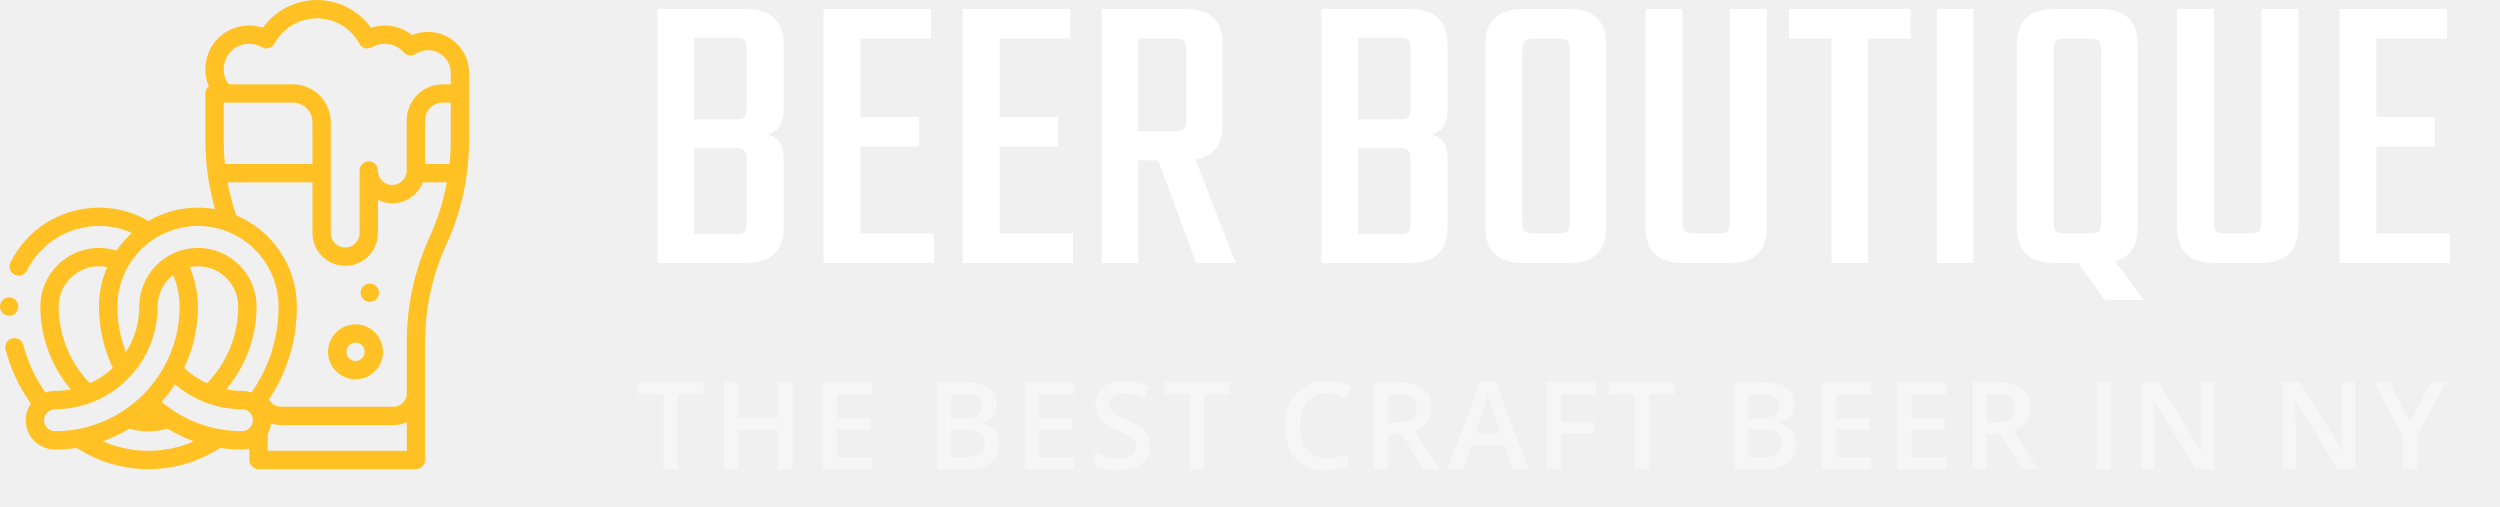
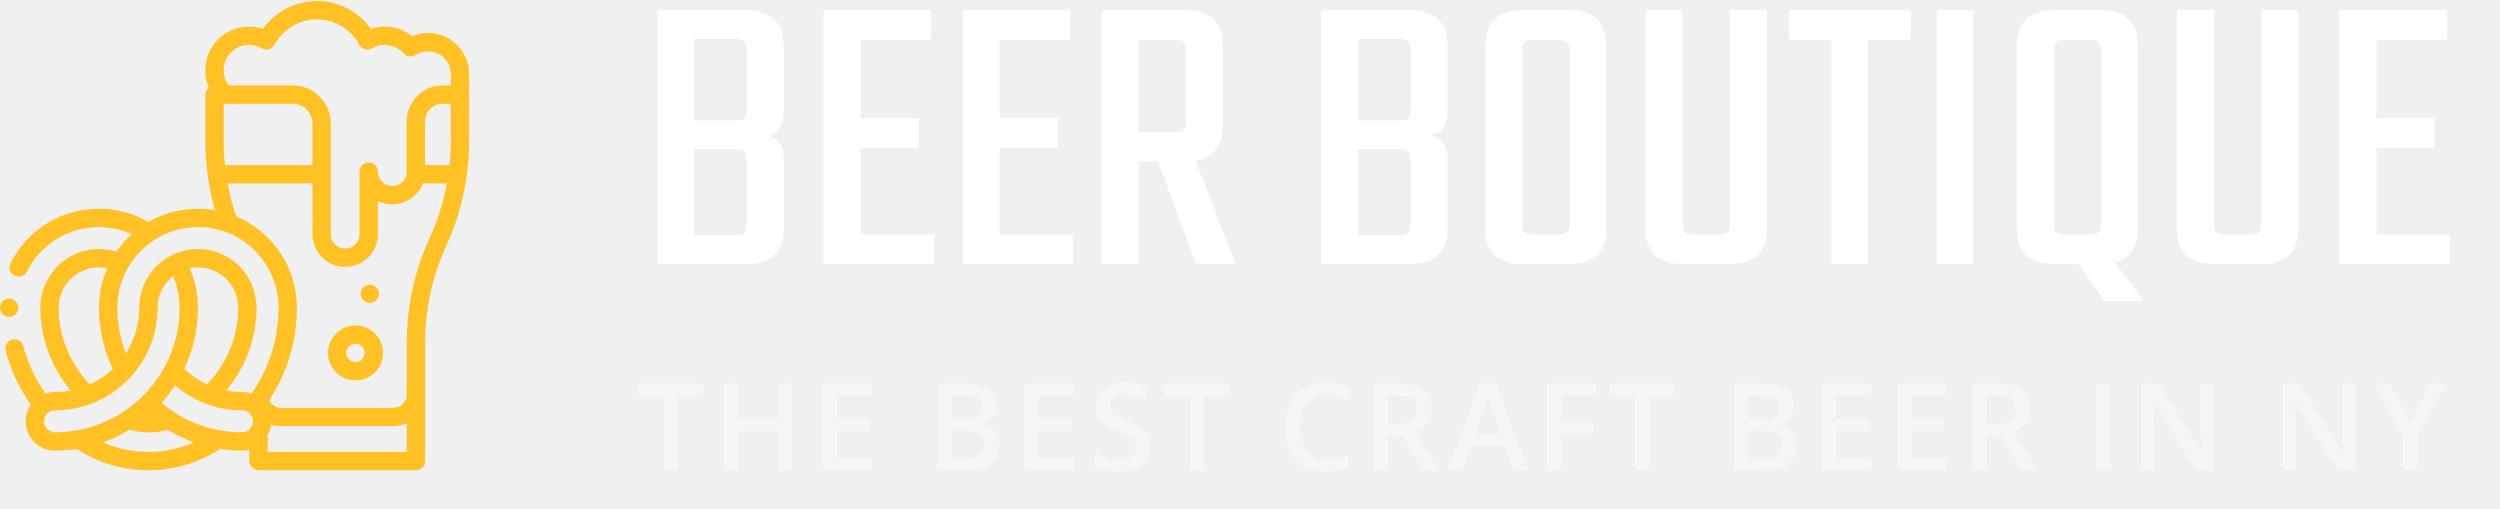
- <svg xmlns="http://www.w3.org/2000/svg" width="153" height="31" viewBox="0 0 1540 312" fill="none">
+ <svg xmlns="http://www.w3.org/2000/svg" width="172" height="35" viewBox="0 0 1540 312" fill="none">
  <path d="M460 66.25V30.5C460 27.5 459.5 25.583 458.5 24.75C457.5 23.75 455.5 23.25 452.5 23.25H427.5V73.5H452.5C455.5 73.5 457.5 73.083 458.5 72.25C459.5 71.25 460 69.25 460 66.25ZM460 137V98.5C460 95.5 459.5 93.583 458.5 92.75C457.5 91.75 455.5 91.25 452.5 91.25H427.5V144.25H452.5C455.5 144.25 457.5 143.833 458.5 143C459.5 142 460 140 460 137ZM405 5.5H459.25C474.917 5.5 482.75 12.833 482.75 27.5V67.25C482.75 76.083 479.417 81.25 472.75 82.75C479.417 84.417 482.75 89.25 482.75 97.25V140C482.75 154.667 474.917 162 459.25 162H405V5.5ZM530.045 143.75H575.295V162H507.295V5.5H573.545V23.75H530.045V72H566.045V90.25H530.045V143.75ZM615.738 143.75H660.988V162H592.988V5.5H659.238V23.75H615.738V72H651.738V90.25H615.738V143.75ZM701.182 98.75V162H678.682V5.5H729.932C745.432 5.5 753.182 12.833 753.182 27.5V76.5C753.182 89.167 747.598 96.417 736.432 98.25L761.182 162H736.932L713.432 98.75H701.182ZM701.182 23.75V80.75H723.182C726.182 80.75 728.182 80.333 729.182 79.5C730.182 78.5 730.682 76.5 730.682 73.5V31C730.682 28 730.182 26.083 729.182 25.25C728.182 24.25 726.182 23.75 723.182 23.75H701.182ZM868.936 66.25V30.5C868.936 27.5 868.436 25.583 867.436 24.75C866.436 23.75 864.436 23.25 861.436 23.25H836.436V73.5H861.436C864.436 73.5 866.436 73.083 867.436 72.25C868.436 71.25 868.936 69.25 868.936 66.25ZM868.936 137V98.5C868.936 95.5 868.436 93.583 867.436 92.75C866.436 91.75 864.436 91.25 861.436 91.25H836.436V144.25H861.436C864.436 144.25 866.436 143.833 867.436 143C868.436 142 868.936 140 868.936 137ZM813.936 5.5H868.186C883.852 5.5 891.686 12.833 891.686 27.5V67.25C891.686 76.083 888.352 81.25 881.686 82.75C888.352 84.417 891.686 89.25 891.686 97.25V140C891.686 154.667 883.852 162 868.186 162H813.936V5.5ZM938.48 5.5H966.23C981.73 5.5 989.48 12.833 989.48 27.5V140C989.48 154.667 981.73 162 966.23 162H938.48C922.814 162 914.98 154.667 914.98 140V27.5C914.98 12.833 922.814 5.5 938.48 5.5ZM966.98 136.5V31C966.98 28 966.48 26.083 965.48 25.25C964.48 24.25 962.48 23.75 959.48 23.75H944.98C941.98 23.75 939.98 24.25 938.98 25.25C938.147 26.083 937.73 28 937.73 31V136.5C937.73 139.5 938.147 141.5 938.98 142.5C939.98 143.333 941.98 143.75 944.98 143.75H959.48C962.48 143.75 964.48 143.333 965.48 142.5C966.48 141.5 966.98 139.5 966.98 136.5ZM1065.62 5.5H1088.38V140C1088.38 154.667 1080.54 162 1064.88 162H1037.13C1021.46 162 1013.63 154.667 1013.63 140V5.5H1036.38V136.5C1036.38 139.5 1036.88 141.5 1037.88 142.5C1038.88 143.333 1040.88 143.75 1043.88 143.75H1058.13C1061.29 143.75 1063.29 143.333 1064.13 142.5C1065.13 141.5 1065.62 139.5 1065.62 136.5V5.5ZM1176.99 5.5V23.75H1150.74V162H1128.24V23.75H1101.99V5.5H1176.99ZM1193.13 5.5H1215.63V162H1193.13V5.5ZM1265.87 162C1250.21 162 1242.37 154.667 1242.37 140V27.5C1242.37 12.833 1250.21 5.5 1265.87 5.5H1293.62C1309.12 5.5 1316.87 12.833 1316.87 27.5V140C1316.87 151.333 1312.21 158.333 1302.87 161L1320.62 184.75H1296.62L1280.12 162H1265.87ZM1265.12 31V136.5C1265.12 139.5 1265.54 141.5 1266.37 142.5C1267.37 143.333 1269.37 143.75 1272.37 143.75H1286.87C1289.87 143.75 1291.87 143.333 1292.87 142.5C1293.87 141.5 1294.37 139.5 1294.37 136.5V31C1294.37 28 1293.87 26.083 1292.87 25.25C1291.87 24.25 1289.87 23.75 1286.87 23.75H1272.37C1269.37 23.75 1267.37 24.25 1266.37 25.25C1265.54 26.083 1265.12 28 1265.12 31ZM1393.02 5.5H1415.77V140C1415.77 154.667 1407.93 162 1392.27 162H1364.52C1348.85 162 1341.02 154.667 1341.02 140V5.5H1363.77V136.5C1363.77 139.5 1364.27 141.5 1365.27 142.5C1366.27 143.333 1368.27 143.75 1371.27 143.75H1385.52C1388.68 143.75 1390.68 143.333 1391.52 142.5C1392.52 141.5 1393.02 139.5 1393.02 136.5V5.5ZM1463.88 143.75H1509.13V162H1441.13V5.5H1507.38V23.75H1463.88V72H1499.88V90.25H1463.88V143.75Z" fill="white" />
  <path d="M263.682 19.63C260.288 19.63 256.964 20.306 253.877 21.607C249.803 18.339 244.836 16.32 239.518 15.823C235.741 15.471 232.006 15.891 228.492 17.051C220.848 6.421 208.519 0 195.22 0C181.914 0 169.582 6.427 161.939 17.063C157.408 15.576 152.502 15.301 147.701 16.312C136.492 18.672 128.055 27.963 126.705 39.432C126.14 44.237 126.806 48.874 128.643 53.152C127.346 54.187 126.512 55.777 126.512 57.564V86.108C126.512 100.615 128.522 114.934 132.491 128.812C129.056 128.209 125.525 127.892 121.921 127.892C110.824 127.892 100.411 130.875 91.44 136.078C82.192 130.718 71.735 127.892 60.969 127.892C37.772 127.892 16.882 140.807 6.453 161.596C5.056 164.383 6.181 167.774 8.967 169.172C9.78 169.579 10.643 169.772 11.494 169.772C13.561 169.772 15.552 168.631 16.542 166.658C25.045 149.709 42.068 139.18 60.969 139.18C68.012 139.18 74.889 140.666 81.226 143.509C77.638 146.733 74.434 150.376 71.691 154.359C68.24 153.282 64.652 152.725 60.969 152.725C41.052 152.725 24.849 168.927 24.849 188.844C24.849 207.543 31.586 225.662 43.581 239.855C40.436 240.452 37.193 240.768 33.877 240.768C31.808 240.768 29.823 241.122 27.971 241.765C21.713 232.832 17.136 222.991 14.354 212.453C13.559 209.439 10.47 207.641 7.457 208.437C4.443 209.232 2.645 212.32 3.441 215.334C6.604 227.316 11.833 238.491 18.992 248.616C16.992 251.523 15.817 255.04 15.817 258.828C15.817 268.787 23.919 276.888 33.877 276.888C38.426 276.888 42.895 276.541 47.26 275.873C47.282 275.887 47.304 275.902 47.326 275.916C60.723 284.644 76.045 289 91.384 289C106.755 289 122.139 284.611 135.611 275.869C140.01 276.541 144.486 276.888 149.012 276.888C150.598 276.888 152.135 276.681 153.601 276.296V283.312C153.601 286.429 156.128 288.956 159.245 288.956H256.222C259.339 288.956 261.865 286.429 261.865 283.312V210.64C261.865 189.819 266.251 169.659 274.9 150.719C284.226 130.297 288.955 108.559 288.955 86.108V44.905C288.956 30.968 277.618 19.63 263.682 19.63V19.63ZM272.708 63.208H277.669V86.108C277.669 91.121 277.409 96.093 276.902 101.021H261.82V74.096C261.82 68.092 266.704 63.208 272.708 63.208V63.208ZM137.915 40.751C138.698 34.101 143.565 28.718 150.026 27.358C153.999 26.521 157.9 27.116 161.309 29.077C162.628 29.837 164.198 30.03 165.663 29.616C167.127 29.2 168.362 28.211 169.087 26.872C174.29 17.259 184.303 11.287 195.22 11.287C206.133 11.287 216.146 17.256 221.349 26.865C222.074 28.204 223.309 29.192 224.773 29.607C226.238 30.023 227.808 29.828 229.127 29.069C231.944 27.447 235.173 26.752 238.467 27.061C242.455 27.434 246.095 29.267 248.715 32.222C250.574 34.318 253.688 34.734 256.031 33.198C258.308 31.706 260.953 30.918 263.681 30.918C271.394 30.918 277.668 37.192 277.668 44.905V51.921H272.706C260.479 51.921 250.531 61.868 250.531 74.096V105.043C250.531 109.934 246.553 113.912 241.662 113.912C236.772 113.912 232.793 109.934 232.793 105.043C232.793 101.926 230.266 99.399 227.149 99.399C224.032 99.399 221.505 101.926 221.505 105.043V143.58C221.505 148.471 217.527 152.45 212.636 152.45C207.745 152.45 203.767 148.471 203.767 143.58V75.333C203.767 62.423 193.264 51.921 180.354 51.921H140.867C138.432 48.57 137.436 44.82 137.915 40.751V40.751ZM137.8 86.108V63.208H180.354C187.041 63.208 192.48 68.648 192.48 75.333V101.021H138.574C138.063 96.082 137.8 91.108 137.8 86.108ZM154.922 241.765C153.069 241.122 151.082 240.767 149.013 240.767C145.741 240.767 142.497 240.451 139.321 239.842C151.309 225.652 158.041 207.538 158.041 188.843C158.041 168.927 141.838 152.724 121.922 152.724C116.469 152.724 111.297 153.946 106.657 156.119C106.623 156.134 106.589 156.15 106.554 156.165C94.303 161.95 85.802 174.42 85.802 188.844C85.802 199.16 82.777 208.783 77.569 216.873C74.081 207.985 72.257 198.444 72.257 188.844C72.257 179.898 74.635 171.496 78.792 164.239C78.815 164.2 78.836 164.16 78.859 164.121C82.72 157.422 88.101 151.705 94.526 147.44C94.552 147.423 94.577 147.407 94.603 147.39C102.445 142.204 111.836 139.18 121.921 139.18C149.306 139.18 171.585 161.459 171.585 188.844C171.586 207.999 165.837 226.197 154.922 241.765ZM116.85 164.534C118.488 164.193 120.184 164.012 121.921 164.012C135.614 164.012 146.753 175.151 146.753 188.844C146.753 206.452 139.783 223.467 127.516 236.074C122.361 233.722 117.584 230.531 113.406 226.595C118.862 215.147 121.92 202.347 121.92 188.844C121.922 180.456 120.177 172.17 116.85 164.534ZM36.138 188.843C36.138 175.151 47.277 164.011 60.97 164.011C62.692 164.011 64.382 164.191 66.033 164.534C62.78 171.986 60.97 180.207 60.97 188.843C60.97 201.898 63.913 214.859 69.493 226.592C65.37 230.484 60.614 233.709 55.396 236.095C43.116 223.485 36.138 206.461 36.138 188.843ZM27.106 258.827C27.106 255.093 30.144 252.055 33.878 252.055C52.241 252.055 68.799 244.181 80.358 231.635C80.379 231.615 80.397 231.593 80.418 231.572C90.763 220.312 97.089 205.304 97.089 188.843C97.089 180.92 100.824 173.858 106.62 169.308C109.254 175.453 110.634 182.107 110.634 188.843C110.634 231.167 76.202 265.6 33.878 265.6C30.144 265.6 27.106 262.562 27.106 258.827V258.827ZM63.37 271.8C69.096 269.758 74.553 267.144 79.665 264.018C83.502 265.135 87.468 265.703 91.438 265.703C95.403 265.703 99.367 265.137 103.206 264.022C108.359 267.178 113.803 269.783 119.465 271.801C101.568 279.661 81.207 279.671 63.37 271.8V271.8ZM99.512 247.46C102.524 244.09 105.282 240.489 107.754 236.686C119.173 246.523 133.843 252.055 149.013 252.055C152.748 252.055 155.786 255.093 155.786 258.828C155.786 262.562 152.748 265.6 149.013 265.6C130.736 265.6 113.362 259.196 99.512 247.46V247.46ZM164.89 277.667V267.43C165.981 265.424 166.7 263.188 166.961 260.817C168.928 261.474 171.024 261.83 173.191 261.83H242.279C245.245 261.83 248.057 261.164 250.579 259.979V277.668H164.89V277.667ZM264.634 146.03C255.308 166.452 250.579 188.19 250.579 210.64V242.242C250.579 246.819 246.856 250.542 242.279 250.542H173.19C169.975 250.542 167.123 248.706 165.75 245.92C176.974 228.971 182.873 209.399 182.873 188.843C182.873 163.596 167.443 141.886 145.518 132.646C143.245 125.98 141.472 119.189 140.201 112.307H192.48V143.58C192.48 154.694 201.522 163.736 212.636 163.736C223.751 163.736 232.793 154.694 232.793 143.58V123.141C235.471 124.459 238.482 125.199 241.663 125.199C250.216 125.199 257.537 119.841 260.459 112.307H275.284C273.152 123.88 269.6 135.157 264.634 146.03V146.03Z" fill="#FFC123" />
  <path d="M227.79 185.967C229.28 185.967 230.731 185.363 231.78 184.313C232.83 183.264 233.434 181.808 233.434 180.323C233.434 178.833 232.83 177.383 231.78 176.333C230.731 175.284 229.28 174.68 227.79 174.68C226.306 174.68 224.85 175.284 223.8 176.333C222.75 177.383 222.146 178.834 222.146 180.323C222.146 181.808 222.75 183.264 223.8 184.313C224.85 185.363 226.3 185.967 227.79 185.967Z" fill="#FFC123" />
  <path d="M218.996 199.785C209.66 199.785 202.065 207.38 202.065 216.716C202.065 226.052 209.66 233.647 218.996 233.647C228.332 233.647 235.927 226.052 235.927 216.716C235.927 207.38 228.332 199.785 218.996 199.785ZM218.996 222.36C215.884 222.36 213.352 219.828 213.352 216.716C213.352 213.604 215.884 211.072 218.996 211.072C222.108 211.072 224.64 213.604 224.64 216.716C224.64 219.828 222.108 222.36 218.996 222.36Z" fill="#FFC123" />
  <path d="M9.634 192.833C10.684 191.783 11.287 190.328 11.287 188.843C11.287 187.359 10.684 185.903 9.634 184.853C8.584 183.804 7.128 183.199 5.644 183.199C4.159 183.199 2.703 183.803 1.654 184.853C0.604 185.903 0 187.359 0 188.843C0 190.328 0.604 191.783 1.654 192.833C2.703 193.888 4.159 194.487 5.644 194.487C7.128 194.486 8.584 193.888 9.634 192.833Z" fill="#FFC123" />
  <path d="M417.562 289H408.809V242.967H393.062V235.46H433.309V242.967H417.562V289ZM488.272 289H479.483V264.867H454.801V289H446.048V235.46H454.801V257.359H479.483V235.46H488.272V289ZM537.157 289H506.872V235.46H537.157V242.857H515.624V257.433H535.802V264.757H515.624V281.566H537.157V289ZM577.249 235.46H593.142C600.515 235.46 605.837 236.534 609.109 238.683C612.405 240.831 614.053 244.225 614.053 248.863C614.053 251.988 613.247 254.588 611.636 256.664C610.024 258.739 607.705 260.045 604.678 260.582V260.948C608.438 261.656 611.196 263.06 612.954 265.16C614.736 267.235 615.627 270.055 615.627 273.619C615.627 278.429 613.943 282.201 610.574 284.935C607.229 287.645 602.566 289 596.584 289H577.249V235.46ZM586.001 257.579H594.424C598.086 257.579 600.759 257.005 602.444 255.858C604.128 254.686 604.971 252.708 604.971 249.925C604.971 247.411 604.055 245.592 602.224 244.469C600.417 243.346 597.537 242.784 593.582 242.784H586.001V257.579ZM586.001 264.684V281.639H595.303C598.965 281.639 601.724 280.943 603.579 279.552C605.459 278.136 606.399 275.914 606.399 272.887C606.399 270.104 605.447 268.041 603.542 266.698C601.638 265.355 598.745 264.684 594.863 264.684H586.001ZM661.546 289H631.26V235.46H661.546V242.857H640.013V257.433H660.191V264.757H640.013V281.566H661.546V289ZM708.526 274.461C708.526 279.222 706.805 282.958 703.363 285.667C699.92 288.377 695.172 289.732 689.117 289.732C683.062 289.732 678.106 288.792 674.249 286.913V278.636C676.69 279.784 679.278 280.687 682.013 281.346C684.771 282.005 687.335 282.335 689.703 282.335C693.17 282.335 695.721 281.676 697.357 280.357C699.017 279.039 699.847 277.269 699.847 275.047C699.847 273.045 699.09 271.349 697.577 269.957C696.063 268.565 692.938 266.917 688.202 265.013C683.319 263.036 679.876 260.777 677.875 258.238C675.873 255.699 674.872 252.647 674.872 249.083C674.872 244.615 676.458 241.1 679.632 238.536C682.806 235.973 687.066 234.691 692.413 234.691C697.54 234.691 702.643 235.814 707.721 238.06L704.938 245.201C700.177 243.199 695.929 242.198 692.193 242.198C689.361 242.198 687.213 242.821 685.748 244.066C684.283 245.287 683.551 246.91 683.551 248.937C683.551 250.328 683.844 251.524 684.43 252.525C685.016 253.502 685.98 254.43 687.323 255.309C688.666 256.188 691.083 257.347 694.574 258.788C698.504 260.423 701.385 261.949 703.216 263.365C705.047 264.781 706.39 266.38 707.245 268.163C708.099 269.945 708.526 272.044 708.526 274.461ZM741.884 289H733.131V242.967H717.384V235.46H757.631V242.967H741.884V289ZM817.131 242.198C812.102 242.198 808.147 243.98 805.266 247.545C802.385 251.109 800.945 256.029 800.945 262.303C800.945 268.871 802.324 273.839 805.083 277.208C807.866 280.577 811.882 282.262 817.131 282.262C819.402 282.262 821.599 282.042 823.723 281.603C825.847 281.139 828.057 280.553 830.352 279.845V287.352C826.152 288.939 821.392 289.732 816.069 289.732C808.232 289.732 802.214 287.364 798.015 282.628C793.816 277.867 791.716 271.068 791.716 262.23C791.716 256.664 792.729 251.793 794.756 247.618C796.807 243.443 799.761 240.245 803.618 238.023C807.476 235.802 812.004 234.691 817.205 234.691C822.673 234.691 827.727 235.838 832.366 238.133L829.216 245.421C827.41 244.566 825.493 243.822 823.467 243.187C821.465 242.528 819.353 242.198 817.131 242.198ZM855.14 260.362H861.219C865.296 260.362 868.25 259.605 870.081 258.092C871.912 256.578 872.828 254.332 872.828 251.354C872.828 248.326 871.839 246.153 869.861 244.835C867.884 243.517 864.905 242.857 860.926 242.857H855.14V260.362ZM855.14 267.613V289H846.387V235.46H861.512C868.421 235.46 873.536 236.754 876.856 239.342C880.176 241.93 881.836 245.836 881.836 251.061C881.836 257.726 878.37 262.474 871.436 265.306L886.561 289H876.6L863.782 267.613H855.14ZM932.076 289L926.729 274.132H906.258L901.021 289H891.793L911.825 235.24H921.346L941.378 289H932.076ZM924.422 266.588L919.405 252.013C919.039 251.036 918.526 249.498 917.867 247.398C917.232 245.299 916.793 243.761 916.549 242.784C915.89 245.787 914.925 249.071 913.656 252.635L908.822 266.588H924.422ZM961.625 289H952.946V235.46H983.158V242.857H961.625V259.593H981.803V267.027H961.625V289ZM1015.86 289H1007.1V242.967H991.357V235.46H1031.6V242.967H1015.86V289ZM1068.33 235.46H1084.22C1091.59 235.46 1096.91 236.534 1100.19 238.683C1103.48 240.831 1105.13 244.225 1105.13 248.863C1105.13 251.988 1104.32 254.588 1102.71 256.664C1101.1 258.739 1098.78 260.045 1095.75 260.582V260.948C1099.51 261.656 1102.27 263.06 1104.03 265.16C1105.81 267.235 1106.7 270.055 1106.7 273.619C1106.7 278.429 1105.02 282.201 1101.65 284.935C1098.31 287.645 1093.64 289 1087.66 289H1068.33V235.46ZM1077.08 257.579H1085.5C1089.16 257.579 1091.84 257.005 1093.52 255.858C1095.21 254.686 1096.05 252.708 1096.05 249.925C1096.05 247.411 1095.13 245.592 1093.3 244.469C1091.49 243.346 1088.61 242.784 1084.66 242.784H1077.08V257.579ZM1077.08 264.684V281.639H1086.38C1090.04 281.639 1092.8 280.943 1094.66 279.552C1096.54 278.136 1097.48 275.914 1097.48 272.887C1097.48 270.104 1096.52 268.041 1094.62 266.698C1092.72 265.355 1089.82 264.684 1085.94 264.684H1077.08ZM1152.62 289H1122.34V235.46H1152.62V242.857H1131.09V257.433H1151.27V264.757H1131.09V281.566H1152.62V289ZM1199.02 289H1168.73V235.46H1199.02V242.857H1177.48V257.433H1197.66V264.757H1177.48V281.566H1199.02V289ZM1223.88 260.362H1229.96C1234.04 260.362 1236.99 259.605 1238.82 258.092C1240.65 256.578 1241.57 254.332 1241.57 251.354C1241.57 248.326 1240.58 246.153 1238.6 244.835C1236.62 243.517 1233.64 242.857 1229.67 242.857H1223.88V260.362ZM1223.88 267.613V289H1215.13V235.46H1230.25C1237.16 235.46 1242.27 236.754 1245.6 239.342C1248.92 241.93 1250.58 245.836 1250.58 251.061C1250.58 257.726 1247.11 262.474 1240.18 265.306L1255.3 289H1245.34L1232.52 267.613H1223.88ZM1291.58 289V235.46H1300.33V289H1291.58ZM1363.61 289H1352.88L1326.55 246.336H1326.26L1326.44 248.717C1326.78 253.258 1326.95 257.408 1326.95 261.168V289H1319.01V235.46H1329.63L1355.88 277.904H1356.1C1356.06 277.342 1355.96 275.304 1355.81 271.788C1355.67 268.248 1355.59 265.489 1355.59 263.512V235.46H1363.61V289ZM1450.83 289H1440.1L1413.77 246.336H1413.48L1413.66 248.717C1414.01 253.258 1414.18 257.408 1414.18 261.168V289H1406.23V235.46H1416.85L1443.11 277.904H1443.33C1443.28 277.342 1443.18 275.304 1443.03 271.788C1442.89 268.248 1442.81 265.489 1442.81 263.512V235.46H1450.83V289ZM1484.59 259.886L1497.27 235.46H1506.79L1488.95 268.236V289H1480.16V268.529L1462.4 235.46H1471.92L1484.59 259.886Z" fill="white" fill-opacity="0.42" />
</svg>
